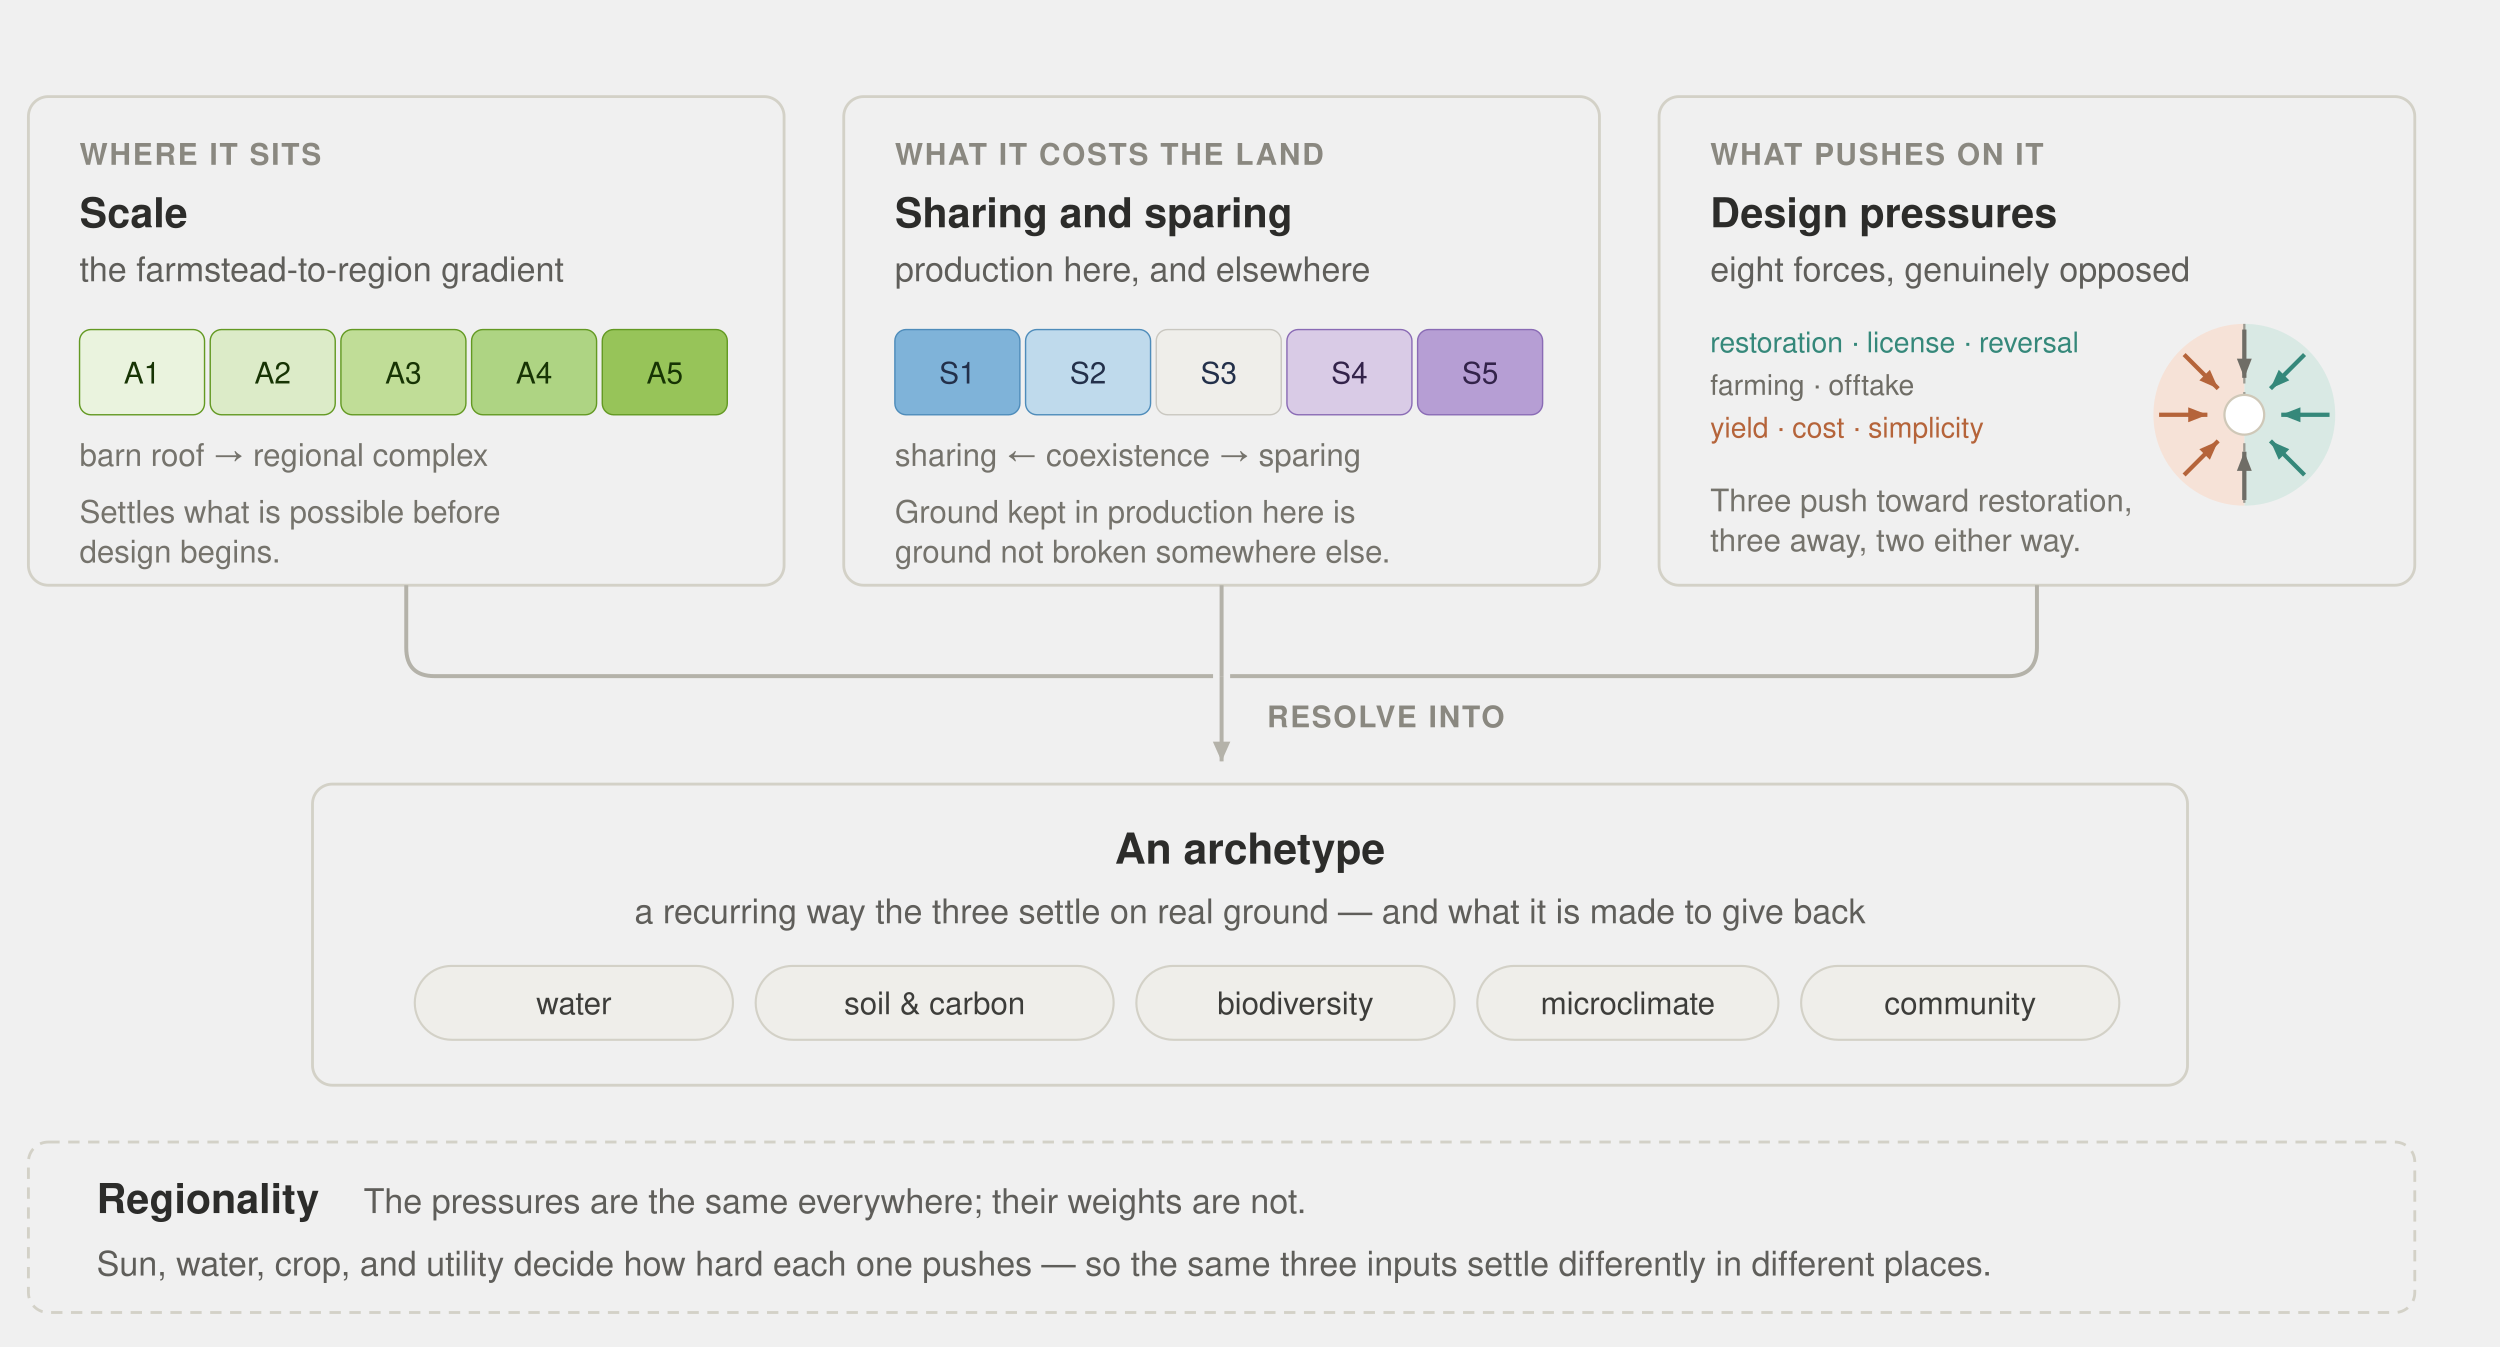
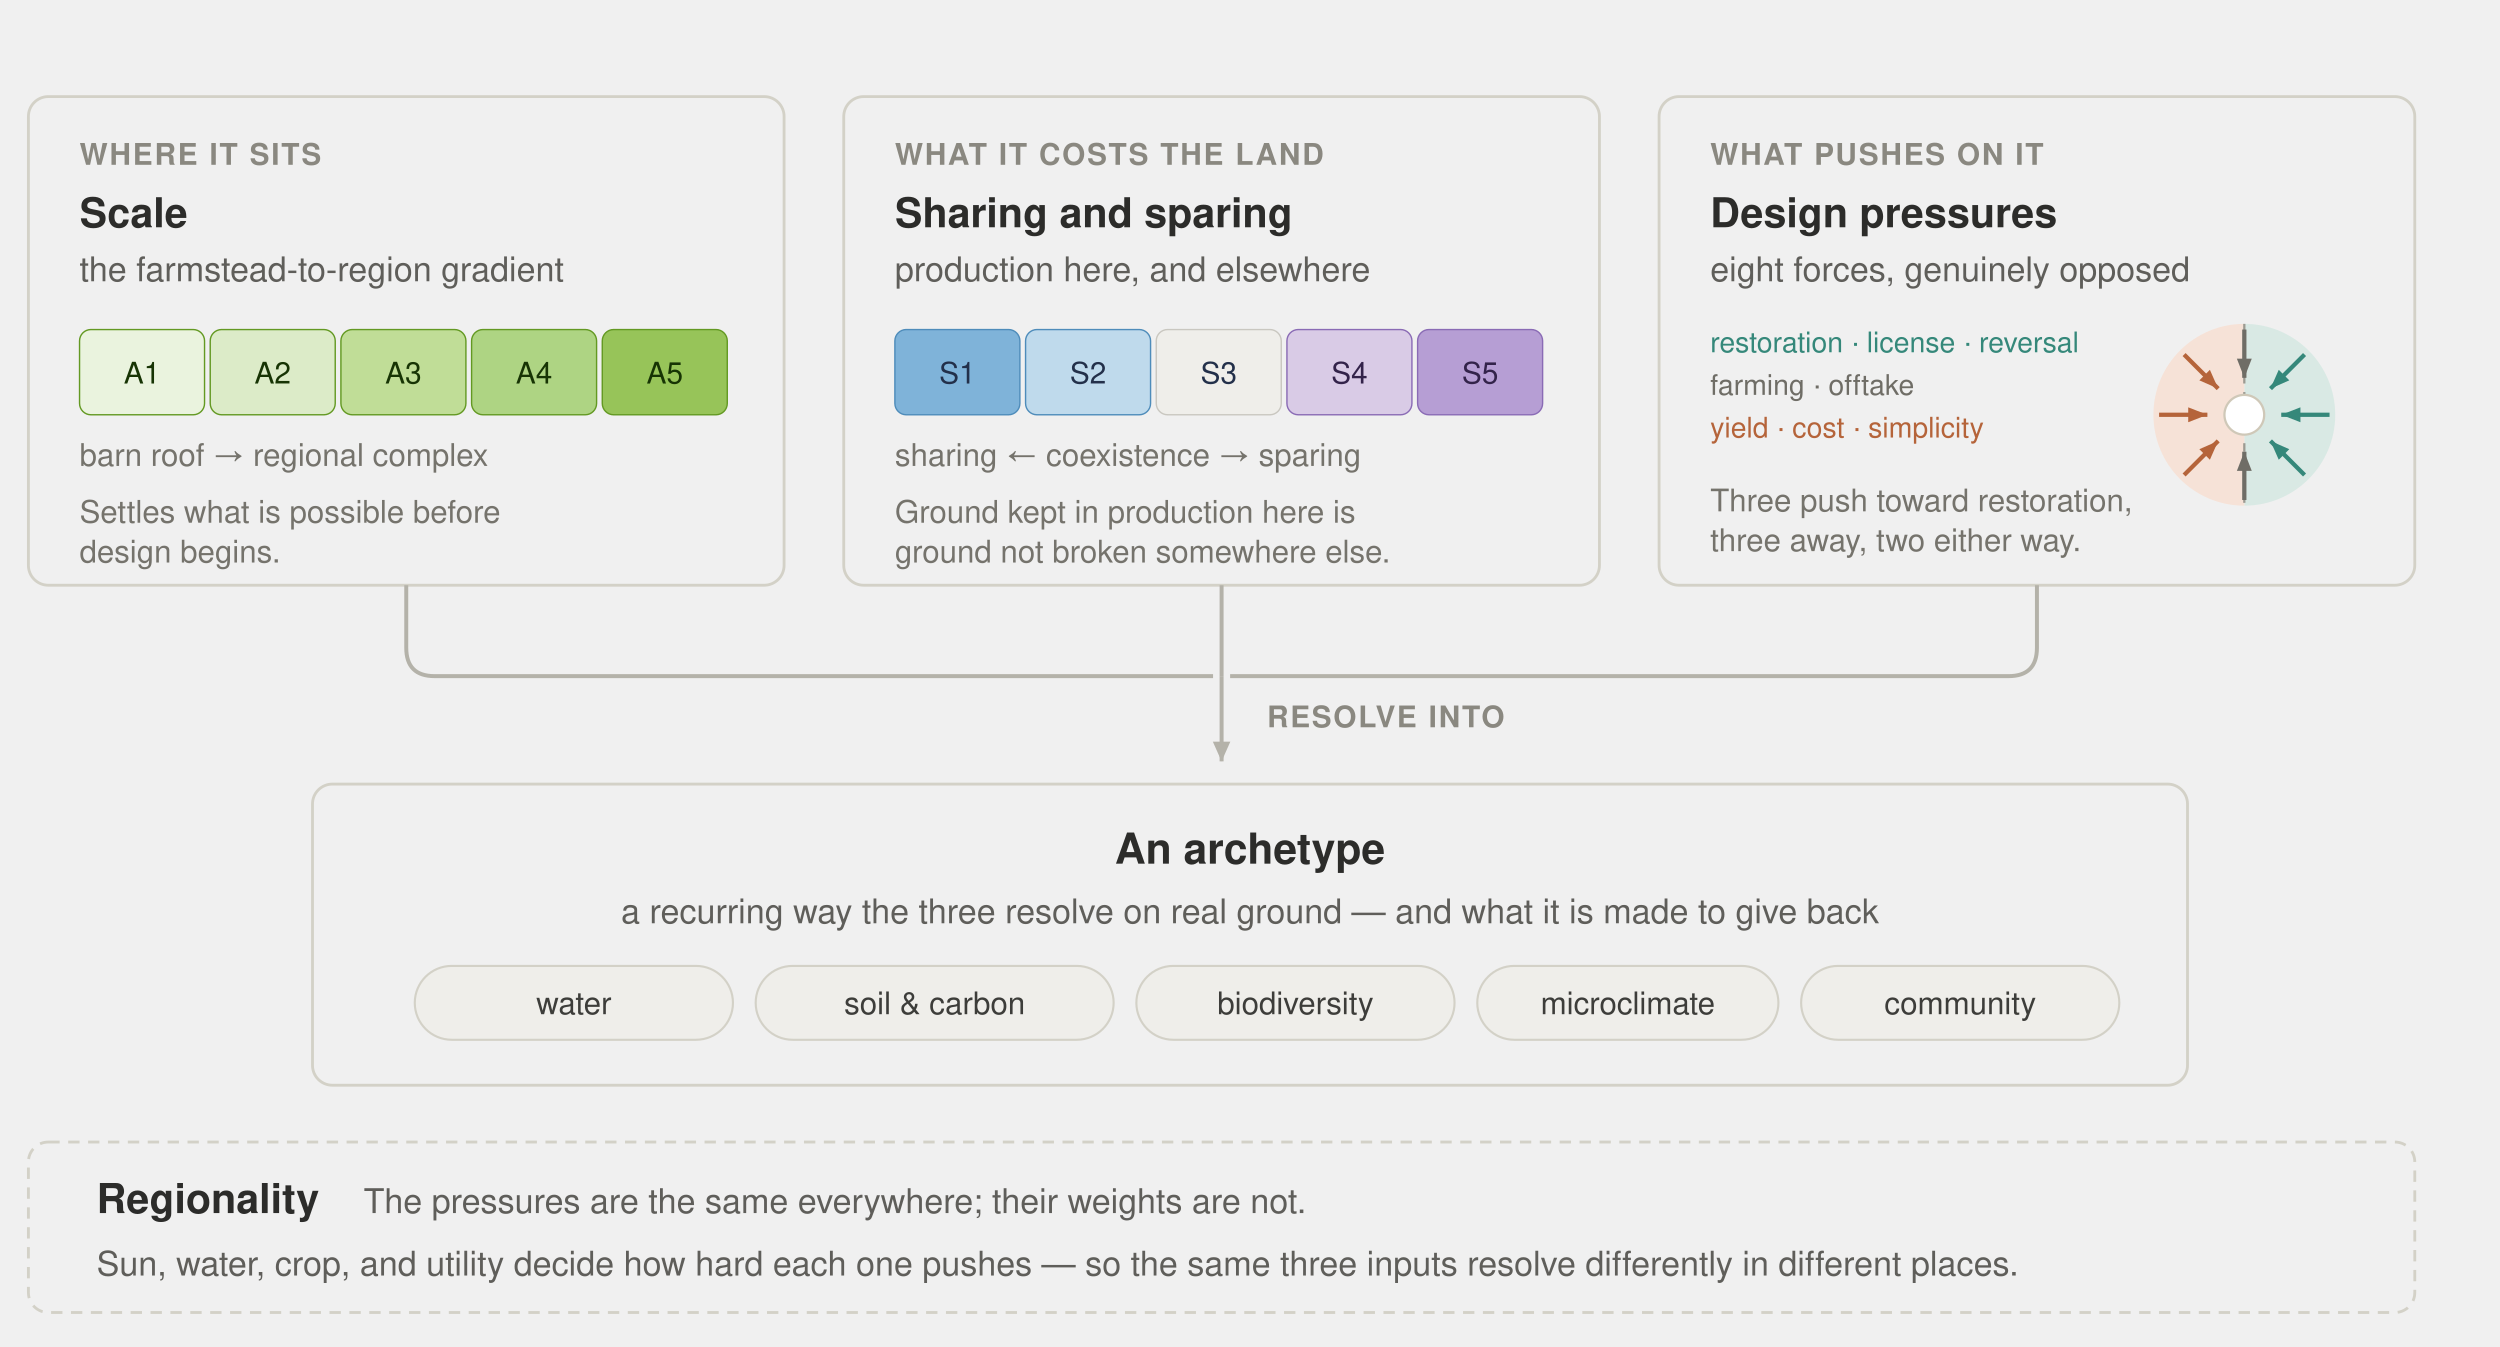
<svg xmlns="http://www.w3.org/2000/svg" width="880" height="474" viewBox="0 0 880 474" role="img">
  <style>
text{font-family:ui-sans-serif,system-ui,-apple-system,"Segoe UI",Helvetica,Arial,sans-serif}
.ct{font-size:14.5px;font-weight:600;fill:#2c2c2a}
.cs{font-size:12px;fill:#5f5e5a}
.cc{font-size:11px;fill:#75736c}
.chip{font-size:10.5px;font-weight:500;fill:#173404}
.chipd{font-size:10.5px;font-weight:500;fill:#23304a}
.chipp{font-size:10.5px;font-weight:500;fill:#33234a}
.rt{font-size:15px;font-weight:600;fill:#2c2c2a}
.rs{font-size:12px;fill:#5f5e5a}
.fn{font-size:11px;fill:#3d3d3a}
.gtw{font-size:10px;fill:#35887a}
.gbo{font-size:10px;fill:#6f6d66}
.gaw{font-size:10px;fill:#b5643a}
.eyebrow{font-size:10.5px;font-weight:600;fill:#8a8880;letter-spacing:0.06em}
.card{fill:none;stroke:#d3d1c7;stroke-width:1}
.join{stroke:#b4b2a9;stroke-width:1.4;fill:none}
</style>
  <defs>
    <marker id="ar" viewBox="0 0 10 10" refX="9" refY="5" markerWidth="5.5" markerHeight="5.5" orient="auto-start-reverse">
      <path d="M0,1 L9,5 L0,9 z" fill="#b4b2a9" />
    </marker>
    <marker id="apt" viewBox="0 0 10 10" refX="9" refY="5" markerWidth="5" markerHeight="5" orient="auto-start-reverse">
      <path d="M0,1.5 L9,5 L0,8.5 z" fill="#35887a" />
    </marker>
    <marker id="apa" viewBox="0 0 10 10" refX="9" refY="5" markerWidth="5" markerHeight="5" orient="auto-start-reverse">
      <path d="M0,1.5 L9,5 L0,8.5 z" fill="#b5643a" />
    </marker>
    <marker id="apb" viewBox="0 0 10 10" refX="9" refY="5" markerWidth="5" markerHeight="5" orient="auto-start-reverse">
      <path d="M0,1.5 L9,5 L0,8.5 z" fill="#6f6d66" />
    </marker>
  </defs>
  <rect class="card" x="10" y="34" width="266" height="172" rx="7" />
  <text class="eyebrow" x="28" y="58">WHERE IT SITS</text>
  <text class="ct" x="28" y="80">Scale</text>
  <text class="cs" x="28" y="99">the farmstead-to-region gradient</text>
  <rect x="28" y="116" width="44" height="30" rx="4" fill="#EAF3DE" stroke="#639922" stroke-width="0.5" />
  <rect x="74" y="116" width="44" height="30" rx="4" fill="#DCEBC8" stroke="#639922" stroke-width="0.5" />
  <rect x="120" y="116" width="44" height="30" rx="4" fill="#C0DD97" stroke="#639922" stroke-width="0.5" />
  <rect x="166" y="116" width="44" height="30" rx="4" fill="#AED483" stroke="#639922" stroke-width="0.5" />
  <rect x="212" y="116" width="44" height="30" rx="4" fill="#97C459" stroke="#639922" stroke-width="0.5" />
  <text class="chip" x="50" y="135" text-anchor="middle">A1</text>
  <text class="chip" x="96" y="135" text-anchor="middle">A2</text>
  <text class="chip" x="142" y="135" text-anchor="middle">A3</text>
  <text class="chip" x="188" y="135" text-anchor="middle">A4</text>
  <text class="chip" x="234" y="135" text-anchor="middle">A5</text>
  <text class="cc" x="28" y="164">barn roof → regional complex</text>
  <text class="cc" x="28" y="184">Settles what is possible before</text>
  <text class="cc" x="28" y="198">design begins.</text>
  <rect class="card" x="297" y="34" width="266" height="172" rx="7" />
  <text class="eyebrow" x="315" y="58">WHAT IT COSTS THE LAND</text>
  <text class="ct" x="315" y="80">Sharing and sparing</text>
  <text class="cs" x="315" y="99">production here, and elsewhere</text>
  <rect x="315" y="116" width="44" height="30" rx="4" fill="#7FB3D9" stroke="#4E8CBA" stroke-width="0.5" />
  <rect x="361" y="116" width="44" height="30" rx="4" fill="#BFDAEC" stroke="#4E8CBA" stroke-width="0.5" />
  <rect x="407" y="116" width="44" height="30" rx="4" fill="#EFEEEA" stroke="#c9c7c0" stroke-width="0.5" />
  <rect x="453" y="116" width="44" height="30" rx="4" fill="#D9CBE6" stroke="#8A6BB5" stroke-width="0.5" />
  <rect x="499" y="116" width="44" height="30" rx="4" fill="#B69ED4" stroke="#8A6BB5" stroke-width="0.5" />
  <text class="chipd" x="337" y="135" text-anchor="middle">S1</text>
  <text class="chipd" x="383" y="135" text-anchor="middle">S2</text>
  <text class="chipd" x="429" y="135" text-anchor="middle">S3</text>
  <text class="chipp" x="475" y="135" text-anchor="middle">S4</text>
  <text class="chipp" x="521" y="135" text-anchor="middle">S5</text>
  <text class="cc" x="315" y="164">sharing ← coexistence → sparing</text>
  <text class="cc" x="315" y="184">Ground kept in production here is</text>
  <text class="cc" x="315" y="198">ground not broken somewhere else.</text>
  <rect class="card" x="584" y="34" width="266" height="172" rx="7" />
  <text class="eyebrow" x="602" y="58">WHAT PUSHES ON IT</text>
  <text class="ct" x="602" y="80">Design pressures</text>
  <text class="cs" x="602" y="99">eight forces, genuinely opposed</text>
  <path d="M790,114 A32,32 0 0 1 790,178 Z" fill="#d9e9e4" />
  <path d="M790,114 A32,32 0 0 0 790,178 Z" fill="#f6e2d7" />
  <line x1="790" y1="114" x2="790" y2="178" stroke="#9c9a92" stroke-width="0.8" stroke-dasharray="3 3" />
  <line x1="820" y1="146" x2="803" y2="146" stroke="#35887a" stroke-width="1.5" marker-end="url(#apt)" />
  <line x1="811.2" y1="167.2" x2="799.2" y2="155.2" stroke="#35887a" stroke-width="1.5" marker-end="url(#apt)" />
  <line x1="811.2" y1="124.8" x2="799.2" y2="136.8" stroke="#35887a" stroke-width="1.5" marker-end="url(#apt)" />
  <line x1="760" y1="146" x2="777" y2="146" stroke="#b5643a" stroke-width="1.5" marker-end="url(#apa)" />
  <line x1="768.8" y1="167.2" x2="780.8" y2="155.2" stroke="#b5643a" stroke-width="1.5" marker-end="url(#apa)" />
  <line x1="768.8" y1="124.8" x2="780.8" y2="136.8" stroke="#b5643a" stroke-width="1.5" marker-end="url(#apa)" />
  <line x1="790" y1="176" x2="790" y2="159" stroke="#6f6d66" stroke-width="1.5" marker-end="url(#apb)" />
  <line x1="790" y1="116" x2="790" y2="133" stroke="#6f6d66" stroke-width="1.5" marker-end="url(#apb)" />
  <circle cx="790" cy="146" r="7" fill="#ffffff" stroke="#cfc8b8" stroke-width="0.8" />
  <text class="gtw" x="602" y="124">restoration · license · reversal</text>
  <text class="gbo" x="602" y="139">farming · offtake</text>
  <text class="gaw" x="602" y="154">yield · cost · simplicity</text>
  <text class="cc" x="602" y="180">Three push toward restoration,</text>
  <text class="cc" x="602" y="194">three away, two either way.</text>
  <path class="join" d="M143 206 L143 228 Q143 238 153 238 L427 238" />
  <path class="join" d="M430 206 L430 238" />
  <path class="join" d="M717 206 L717 228 Q717 238 707 238 L433 238" />
  <line class="join" x1="430" y1="238" x2="430" y2="268" marker-end="url(#ar)" />
  <text class="eyebrow" x="446" y="256">RESOLVE INTO</text>
  <rect class="card" x="110" y="276" width="660" height="106" rx="7" />
  <text class="rt" x="440" y="304" text-anchor="middle">An archetype</text>
-   <text class="rs" x="440" y="325" text-anchor="middle">a recurring way the three settle on real ground — and what it is made to give back</text>
+   <text class="rs" x="440" y="325" text-anchor="middle">a recurring way the three resolve on real ground — and what it is made to give back</text>
  <rect x="146" y="340" width="112" height="26" rx="13" fill="#EFEEEA" stroke="#d3d1c7" stroke-width="0.75" />
  <rect x="266" y="340" width="126" height="26" rx="13" fill="#EFEEEA" stroke="#d3d1c7" stroke-width="0.75" />
  <rect x="400" y="340" width="112" height="26" rx="13" fill="#EFEEEA" stroke="#d3d1c7" stroke-width="0.75" />
  <rect x="520" y="340" width="106" height="26" rx="13" fill="#EFEEEA" stroke="#d3d1c7" stroke-width="0.75" />
  <rect x="634" y="340" width="112" height="26" rx="13" fill="#EFEEEA" stroke="#d3d1c7" stroke-width="0.75" />
  <text class="fn" x="202" y="357" text-anchor="middle">water</text>
  <text class="fn" x="329" y="357" text-anchor="middle">soil &amp; carbon</text>
  <text class="fn" x="456" y="357" text-anchor="middle">biodiversity</text>
  <text class="fn" x="573" y="357" text-anchor="middle">microclimate</text>
  <text class="fn" x="690" y="357" text-anchor="middle">community</text>
  <rect class="card" x="10" y="402" width="840" height="60" rx="7" stroke-dasharray="4 3" />
  <text class="ct" x="34" y="427">Regionality</text>
  <text class="cs" x="128" y="427">The pressures are the same everywhere; their weights are not.</text>
-   <text class="cs" x="34" y="449">Sun, water, crop, and utility decide how hard each one pushes — so the same three inputs settle differently in different places.</text>
+   <text class="cs" x="34" y="449">Sun, water, crop, and utility decide how hard each one pushes — so the same three inputs resolve differently in different places.</text>
</svg>
